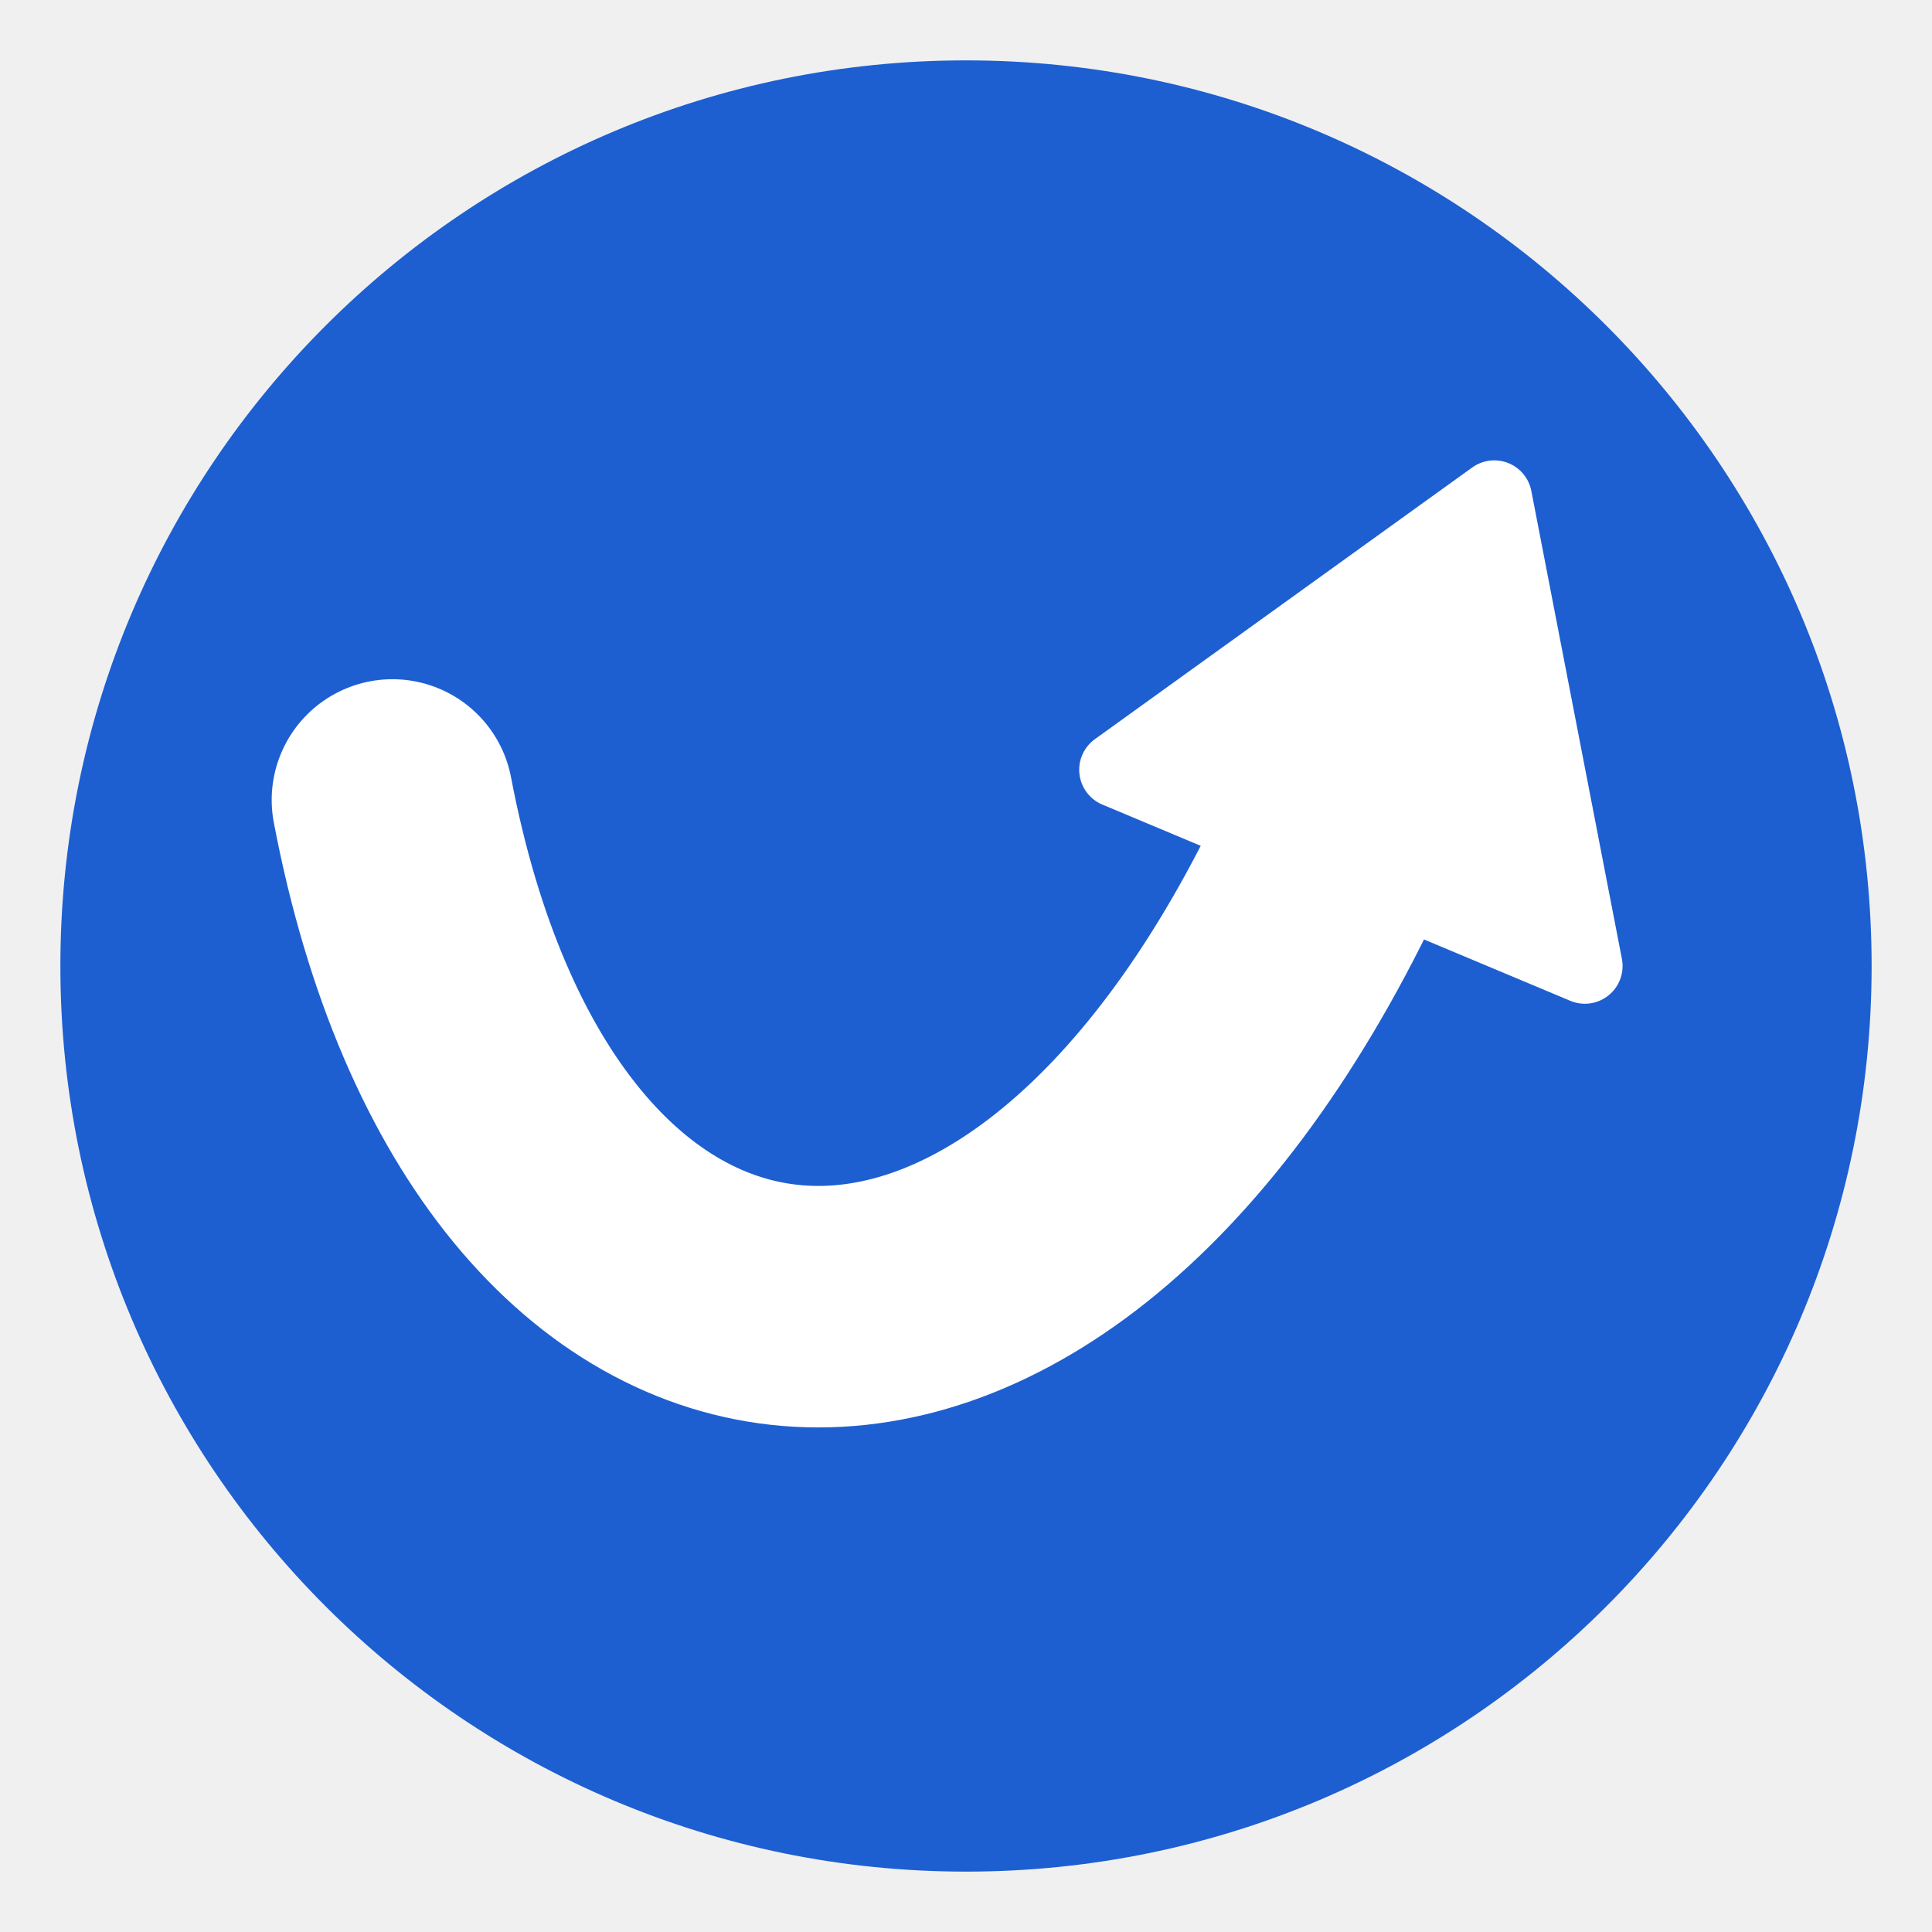
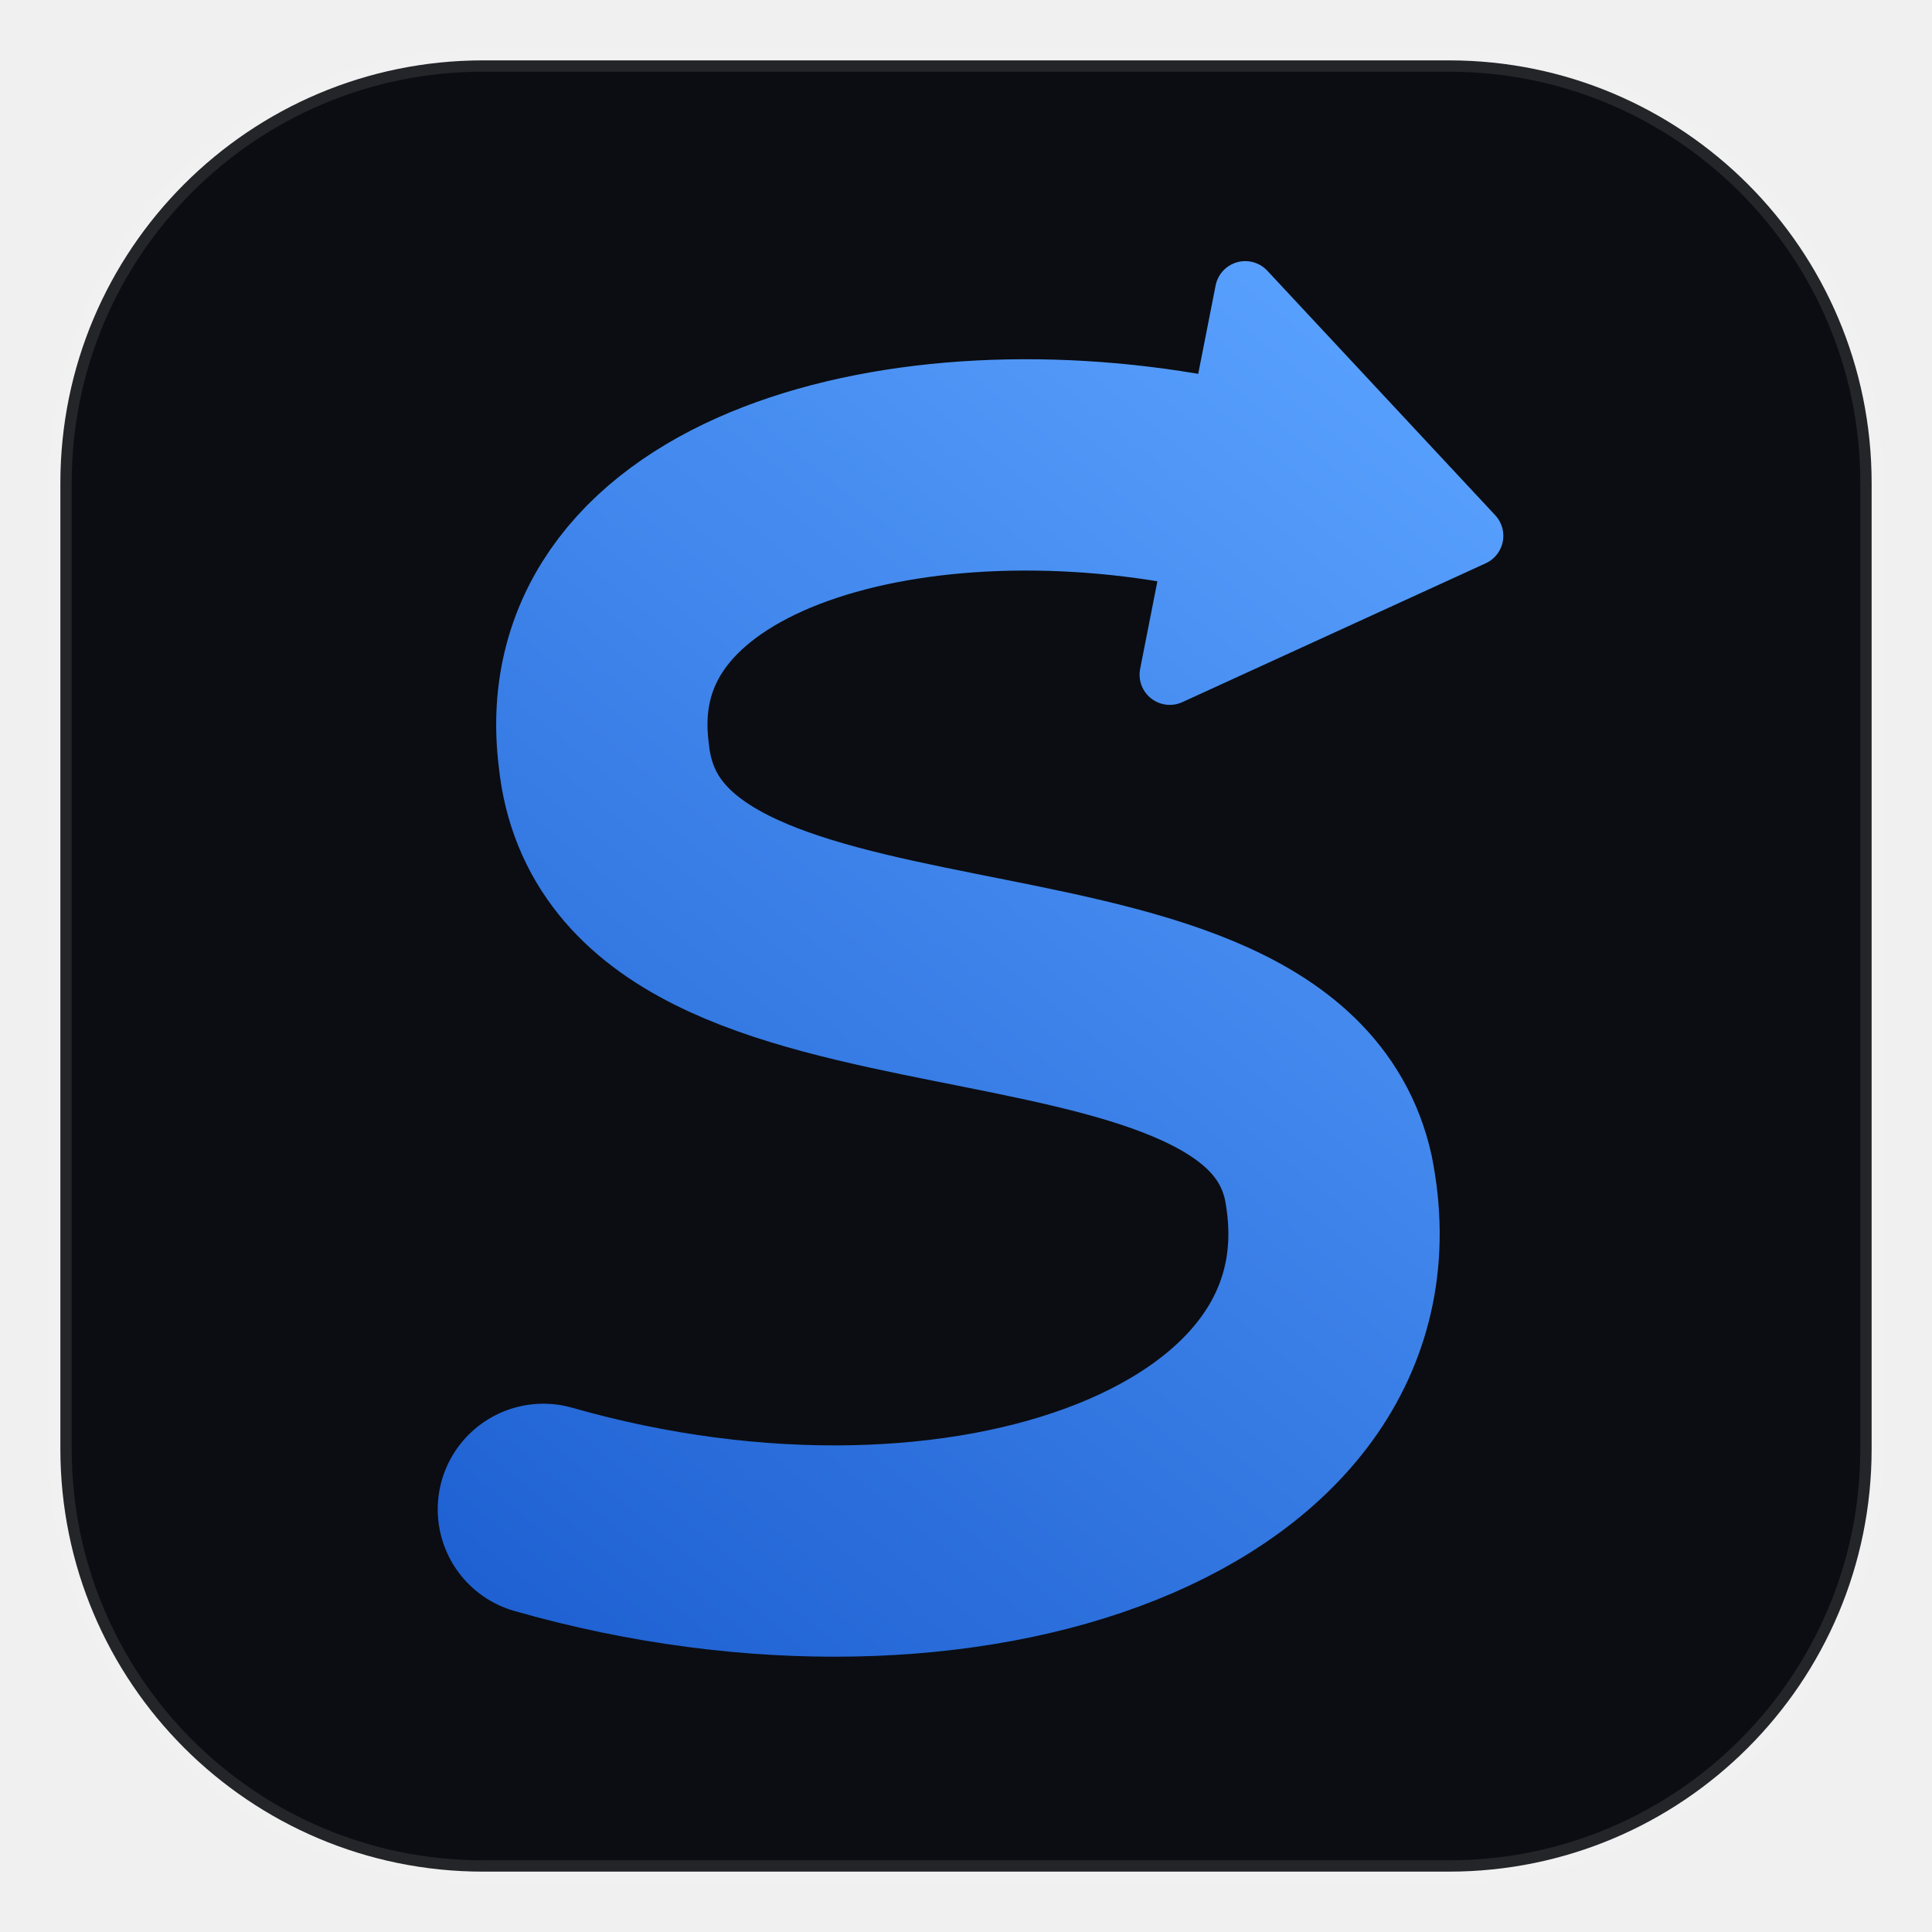
<svg xmlns="http://www.w3.org/2000/svg" viewBox="0 0 128 128">
-   <circle cx="64" cy="64" r="60" fill="#1D5FD1" />
-   <g fill="#fff" stroke="#fff" stroke-linecap="round" stroke-linejoin="round" transform="translate(0 5)">
-     <path d="M26 48 C34 90 68 94 88 52 L92 44" fill="none" stroke-width="16" />
-     <path d="M99 28 L105 59 L74 46 Z" stroke-width="5" />
+   <defs>
+     <linearGradient id="blue" gradientUnits="userSpaceOnUse" x1="30" y1="104" x2="98" y2="20">
+       <stop offset="0" stop-color="#1D5FD1" />
+       <stop offset="1" stop-color="#5AA2FF" />
+     </linearGradient>
+   </defs>
+   <rect x="4" y="4" width="120" height="120" rx="28" fill="#0B0D12" stroke="#fff" stroke-opacity=".1" stroke-width="1.5" />
+   <g transform="translate(0 4)">
+     <path d="M36 96 C64 104 92 94 88 74 C84 56 42 66 40 46 C38 30 60 24 80 28" fill="none" stroke="url(#blue)" stroke-width="14" stroke-linecap="round" stroke-linejoin="round" />
+     <path d="M97.6 31.5 L77.5 40.7 L82.5 15.3 Z" fill="url(#blue)" stroke="url(#blue)" stroke-width="4" stroke-linejoin="round" />
  </g>
</svg>
